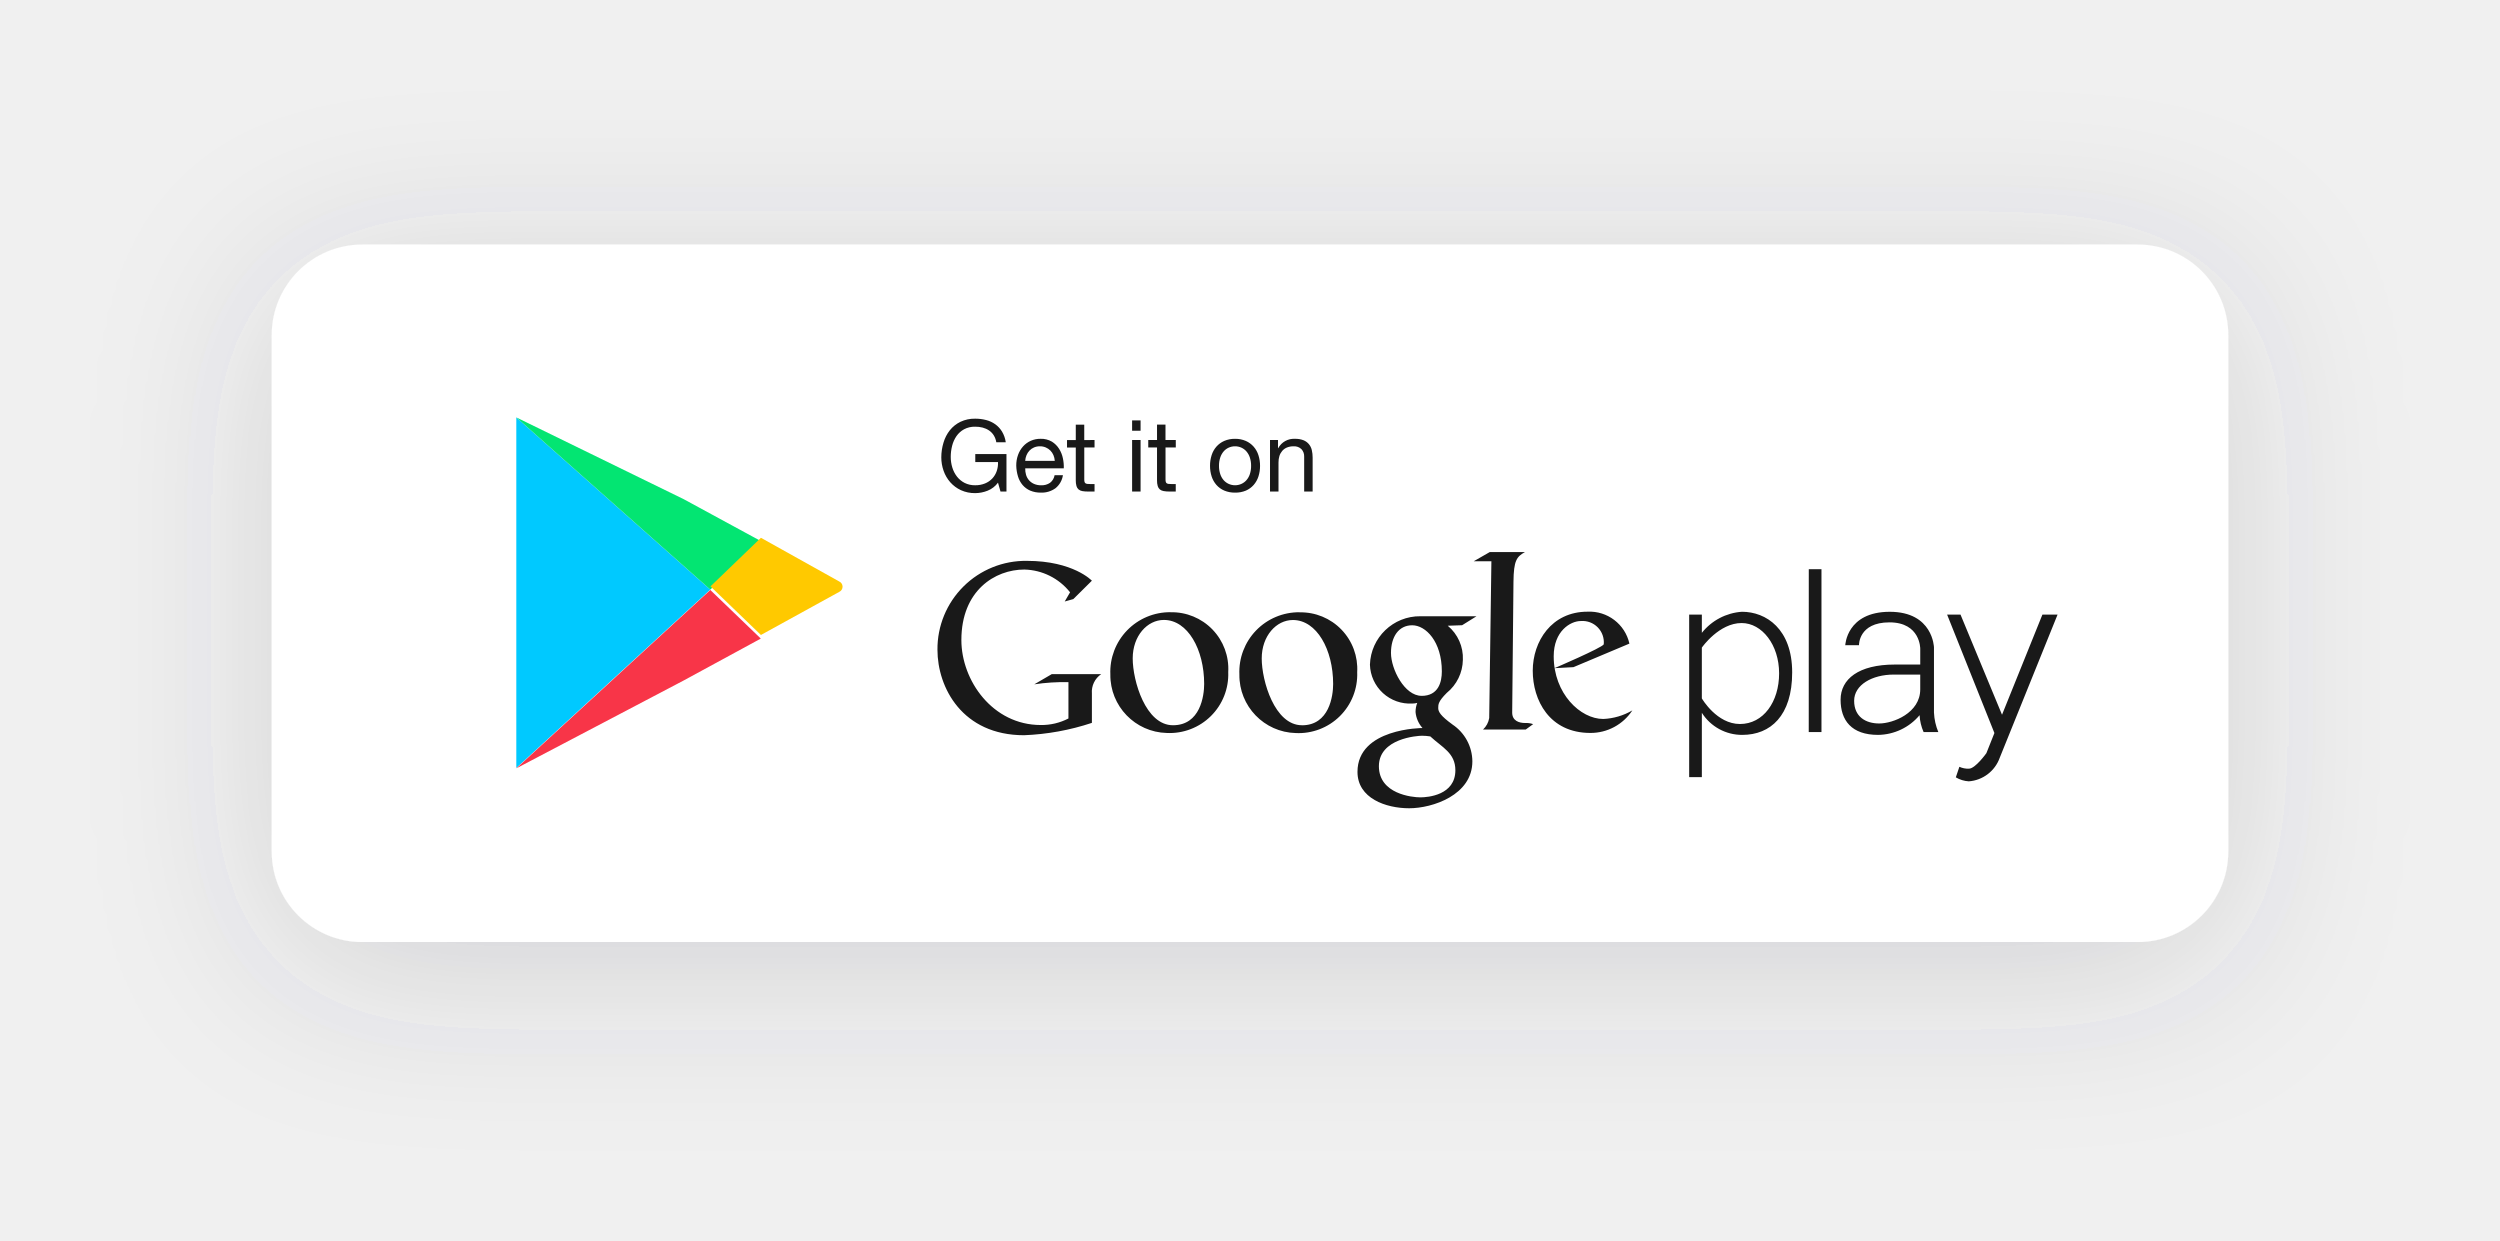
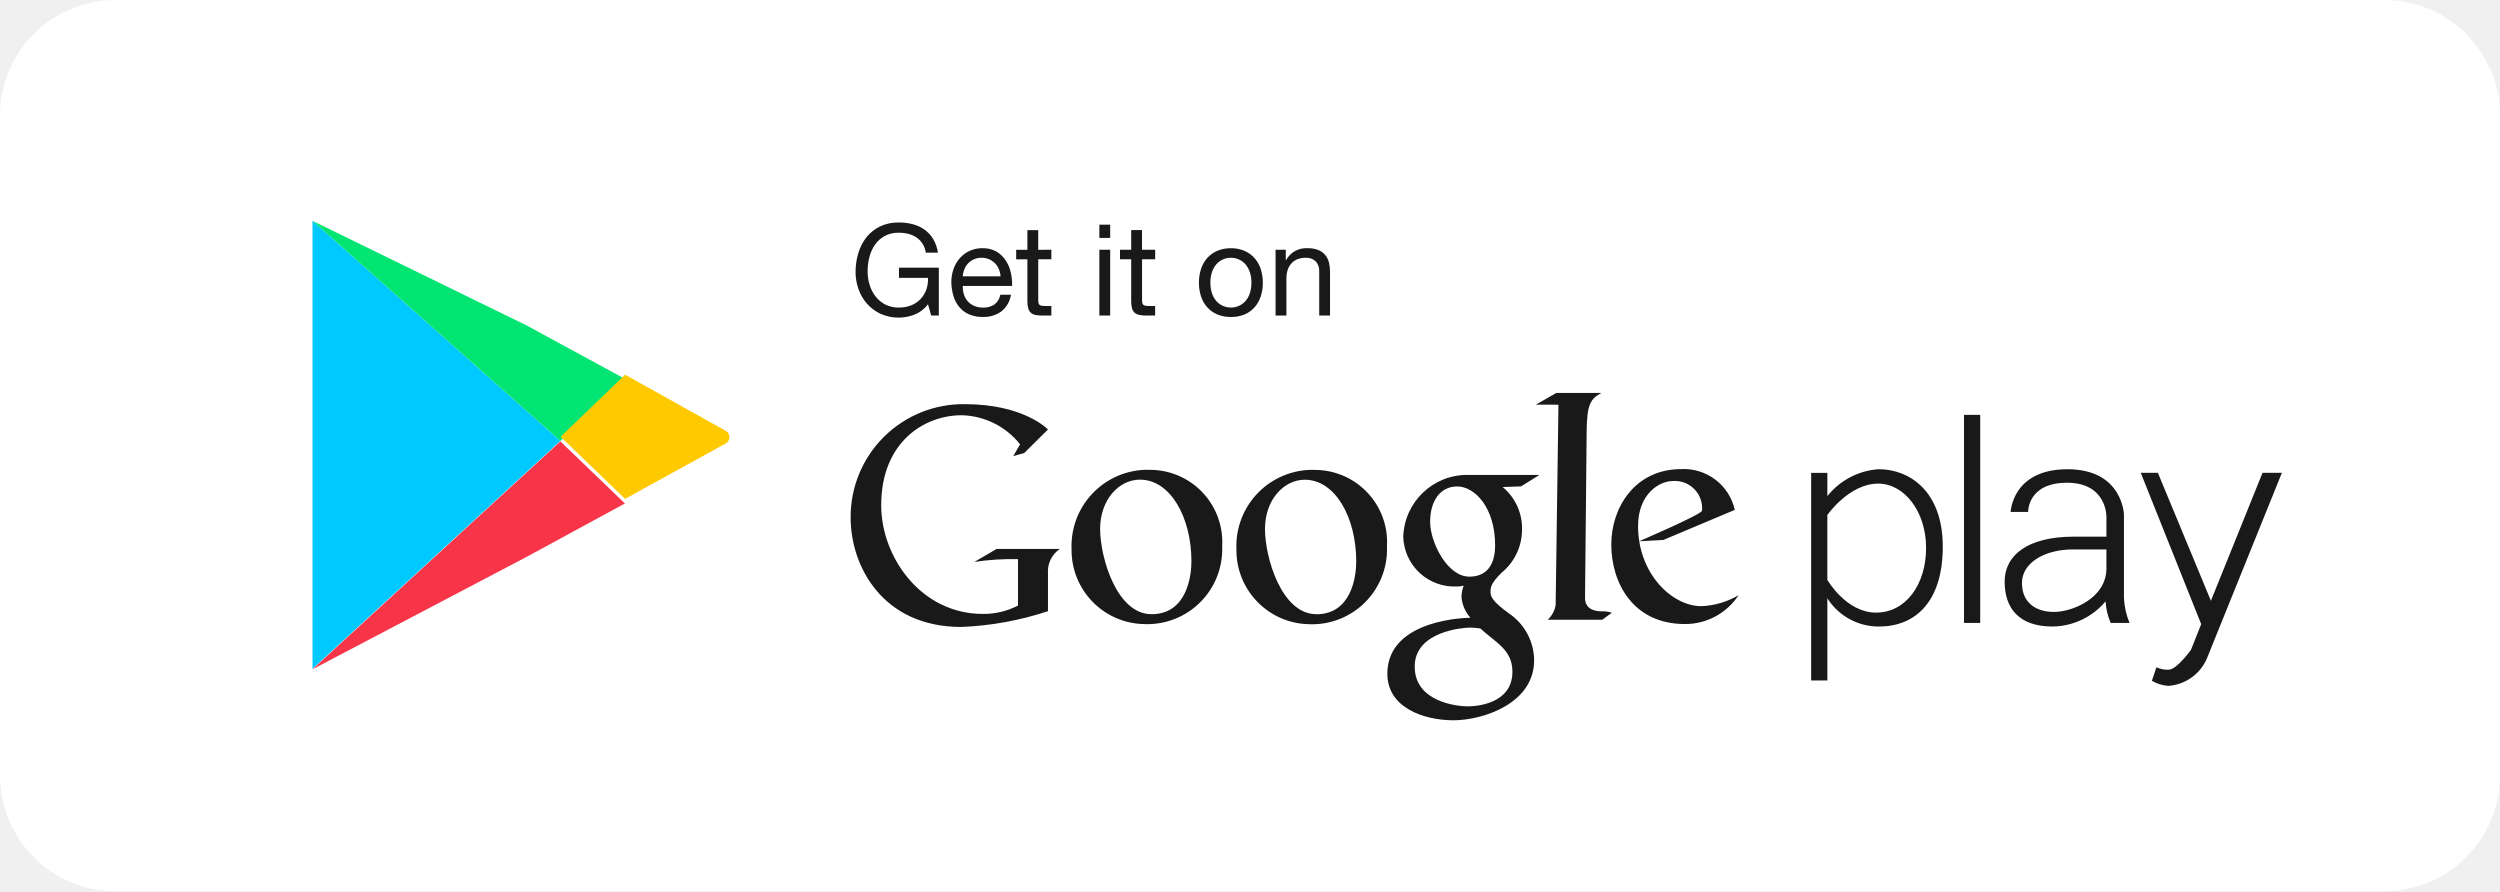
- <svg xmlns="http://www.w3.org/2000/svg" viewBox="0 0 276 137">
+ <svg xmlns="http://www.w3.org/2000/svg" viewBox="0 0 216 77">
  <defs>
    <style>
      .cls-1 {
        fill: #fff;
      }

      .cls-2 {
        fill: rgba(0,0,0,0);
      }

      .cls-3, .cls-4 {
        fill: #191919;
      }

      .cls-3 {
        fill-rule: evenodd;
      }

      .cls-5 {
        fill: #00c9ff;
      }

      .cls-6 {
        fill: #03e572;
      }

      .cls-7 {
        fill: #f83548;
      }

      .cls-8 {
        fill: #ffc900;
      }
- 
-       .cls-9 {
-         filter: url(#Path_56);
-       }
    </style>
-     <filter id="Path_56" x="0" y="0" width="276" height="137" filterUnits="userSpaceOnUse">
-       <feOffset dy="3" input="SourceAlpha" />
-       <feGaussianBlur stdDeviation="10" result="blur" />
-       <feFlood flood-color="#47494d" flood-opacity="0.161" />
-       <feComposite operator="in" in2="blur" />
-       <feComposite in="SourceGraphic" />
-     </filter>
  </defs>
-   <g id="Group_131" data-name="Group 131" transform="translate(-1533 -571)">
-     <g class="cls-9" transform="matrix(1, 0, 0, 1, 1533, 571)">
-       <path id="Path_56-2" data-name="Path 56" class="cls-1" d="M10,0H206a10,10,0,0,1,10,10V67a10,10,0,0,1-10,10H10A10,10,0,0,1,0,67V10A10,10,0,0,1,10,0Z" transform="translate(30 27)" />
-     </g>
+   <g id="google" transform="translate(-1563 -598)">
+     <path id="Path_56" data-name="Path 56" class="cls-1" d="M10,0H206a10,10,0,0,1,10,10V67a10,10,0,0,1-10,10H10A10,10,0,0,1,0,67V10A10,10,0,0,1,10,0Z" transform="translate(1563 598)" />
    <g id="get-it-on-google" transform="translate(1576 608.79)">
      <path id="Path_50" data-name="Path 50" class="cls-2" d="M14,8H50V46.706H14Z" transform="translate(0 0.291)" />
      <g id="Group_35" data-name="Group 35" transform="translate(60.447 6.475)">
-         <path id="Path_51" data-name="Path 51" class="cls-3" d="M149.235,22.377h1.4V40.357h-1.405Zm13.82,15.844V31s-.1-3.924-4.878-3.924-4.914,3.692-4.914,3.692l1.515-.006s-.074-2.519,3.362-2.519,3.4,2.912,3.4,2.912V32.9l-2.808,0c-4.009,0-5.986,1.611-5.986,3.882s1.2,3.884,4.139,3.884a6.075,6.075,0,0,0,4.582-2.175,5.285,5.285,0,0,0,.444,1.865h1.626a6.3,6.3,0,0,1-.48-2.137Zm-1.516-2.582c0,2.621-3.011,3.767-4.526,3.767s-2.771-.757-2.771-2.506,1.977-2.893,4.378-2.893h2.919Zm2.969-8.253h1.478l4.582,11.056,4.459-11.056H176.7s-5.838,14.434-6.38,15.793a3.932,3.932,0,0,1-3.424,2.615,3.175,3.175,0,0,1-1.429-.441l.393-1.165a2.263,2.263,0,0,0,1.06.207c.7,0,1.921-1.709,1.921-1.709l.887-2.227-5.222-13.074m-22.647-.312a6.194,6.194,0,0,0-4.43,2.326V27.387h-1.4V45.328h1.4v-7.1a5.25,5.25,0,0,0,4.466,2.438c3.1,0,5.506-2.1,5.506-6.9s-2.882-6.693-5.543-6.693Zm-.223,12.391c-2.547,0-4.159-2.744-4.208-2.827V31.03c.049-.07,1.913-2.712,4.392-2.712,2.254,0,4.139,2.408,4.139,5.552s-1.736,5.594-4.323,5.594ZM70.091,23.646s-2.051-2.193-7.179-2.193a9.734,9.734,0,0,0-9.872,9.812c0,4.171,2.744,9.438,9.563,9.438a27.147,27.147,0,0,0,7.487-1.364V36.1a2.359,2.359,0,0,1,1.025-2.139h-5.46l-1.923,1.123a21.951,21.951,0,0,1,3.769-.241v4.011a6.438,6.438,0,0,1-3.051.722c-5.321,0-8.769-4.907-8.769-9.385,0-5.466,3.717-7.78,6.948-7.78a6.64,6.64,0,0,1,5.051,2.513l-.59,1.016.949-.267,2.051-2.032m8.68,3.48a6.589,6.589,0,0,0-6.642,6.867,6.392,6.392,0,0,0,6.236,6.467,6.477,6.477,0,0,0,6.778-6.724A6.242,6.242,0,0,0,78.77,27.126Zm.272,12.48c-3.02,0-4.446-4.9-4.446-7.38s1.6-4.246,3.442-4.246c2.631,0,4.447,3.262,4.447,7.067,0,1.31-.423,4.559-3.443,4.559Zm13.97-12.474A6.586,6.586,0,0,0,86.373,34a6.389,6.389,0,0,0,6.232,6.464,6.474,6.474,0,0,0,6.774-6.72,6.239,6.239,0,0,0-6.368-6.607Zm.27,12.474c-3.018,0-4.443-4.9-4.443-7.375s1.6-4.243,3.442-4.243c2.628,0,4.443,3.26,4.443,7.062C96.724,36.359,96.3,39.606,93.282,39.606Zm16.606-.091c-1.306-.948-1.563-1.4-1.563-1.811s.014-.742.943-1.67a4.8,4.8,0,0,0,1.778-3.651,4.631,4.631,0,0,0-1.67-3.763l1.588-.057,1.589-.991h-6.193a5.519,5.519,0,0,0-5.574,5.35,4.425,4.425,0,0,0,4.685,4.287,1.874,1.874,0,0,0,.538-.071,2.774,2.774,0,0,0-.188,1.006,3.051,3.051,0,0,0,.767,1.769s-7.177.007-7.177,4.84c0,2.921,3.137,4.018,5.709,4.018s6.974-1.457,6.974-5.179a4.931,4.931,0,0,0-2.208-4.075Zm-3.406-3.156c-1.878,0-3.373-2.95-3.373-4.733s.848-3.057,2.343-3.057,3.272,1.8,3.272,5.095C108.724,34.81,108.36,36.359,106.482,36.359Zm-.142,11.208c-.869,0-4.565-.361-4.565-3.438s4.261-3.364,4.757-3.364a5.981,5.981,0,0,1,.918.074c1.314,1.221,2.768,1.826,2.768,3.736,0,2.739-3.01,2.993-3.878,2.993Zm5.9-26.063,1.772-1.016H117.9c-.905.509-1.245.91-1.268,3.281l-.141,14.441c0,.9.747,1.148,1.421,1.148a2.413,2.413,0,0,1,.894.125l-.825.6h-4.713a2.222,2.222,0,0,0,.685-1.27l.242-17.307-1.953-.006m17.188,9.087a4.513,4.513,0,0,0-4.627-3.518c-3.973,0-6.043,3.289-6.043,6.522s1.823,6.865,6.369,6.865a5.508,5.508,0,0,0,4.627-2.489,6.926,6.926,0,0,1-3.212.946c-2.531,0-5.47-2.8-5.47-6.922,0-2.775,1.84-3.891,2.994-3.891a2.356,2.356,0,0,1,2.531,2.574c-.2.387-5.443,2.632-5.443,2.632l2.1-.114,6.177-2.6" transform="translate(-52.992 -3.799)" />
-         <path id="Path_298" data-name="Path 298" class="cls-4" d="M6.732-.979,7.007,0h.66V-4.136H4.224v.88H6.732A2.67,2.67,0,0,1,6.589-2.25a2.291,2.291,0,0,1-.49.814,2.284,2.284,0,0,1-.8.544,2.8,2.8,0,0,1-1.089.2,2.494,2.494,0,0,1-1.16-.258,2.534,2.534,0,0,1-.842-.693,3.088,3.088,0,0,1-.517-1,3.963,3.963,0,0,1-.176-1.182,4.91,4.91,0,0,1,.154-1.227,3.287,3.287,0,0,1,.479-1.067,2.468,2.468,0,0,1,.836-.753,2.476,2.476,0,0,1,1.227-.286,3.2,3.2,0,0,1,.831.1,2.285,2.285,0,0,1,.7.314,1.841,1.841,0,0,1,.517.533,2.055,2.055,0,0,1,.286.775H7.59a3.175,3.175,0,0,0-.413-1.182,2.775,2.775,0,0,0-.748-.809,3.048,3.048,0,0,0-1.012-.467,4.734,4.734,0,0,0-1.2-.149,3.634,3.634,0,0,0-1.633.346,3.421,3.421,0,0,0-1.166.93,4.021,4.021,0,0,0-.7,1.359A5.569,5.569,0,0,0,.473-3.773,4.419,4.419,0,0,0,.726-2.288a3.827,3.827,0,0,0,.737,1.265A3.555,3.555,0,0,0,2.64-.149,3.667,3.667,0,0,0,4.213.176a3.715,3.715,0,0,0,1.375-.27A2.611,2.611,0,0,0,6.732-.979ZM13-3.388H9.735a1.948,1.948,0,0,1,.143-.622,1.658,1.658,0,0,1,.33-.511,1.511,1.511,0,0,1,.5-.346,1.628,1.628,0,0,1,.655-.127,1.6,1.6,0,0,1,.644.127,1.619,1.619,0,0,1,.506.341,1.6,1.6,0,0,1,.341.511A1.913,1.913,0,0,1,13-3.388ZM13.9-1.8H12.98a1.33,1.33,0,0,1-.5.836,1.618,1.618,0,0,1-.973.275,1.937,1.937,0,0,1-.8-.154,1.574,1.574,0,0,1-.561-.413,1.607,1.607,0,0,1-.319-.594,2.257,2.257,0,0,1-.088-.709h4.257A4.528,4.528,0,0,0,13.9-3.652a3.152,3.152,0,0,0-.418-1.056,2.491,2.491,0,0,0-.8-.8,2.333,2.333,0,0,0-1.259-.313,2.586,2.586,0,0,0-1.073.22,2.521,2.521,0,0,0-.847.616,2.839,2.839,0,0,0-.556.935,3.422,3.422,0,0,0-.2,1.188,4.559,4.559,0,0,0,.193,1.2,2.617,2.617,0,0,0,.512.946A2.331,2.331,0,0,0,10.29-.1a2.921,2.921,0,0,0,1.182.22,2.581,2.581,0,0,0,1.606-.484A2.273,2.273,0,0,0,13.9-1.8Zm2.354-3.883v-1.7h-.935v1.7h-.968v.825h.968v3.619a2.161,2.161,0,0,0,.077.638.776.776,0,0,0,.236.374.913.913,0,0,0,.418.181A3.357,3.357,0,0,0,16.676,0h.715V-.825h-.429A3.118,3.118,0,0,1,16.6-.841a.462.462,0,0,1-.215-.072.272.272,0,0,1-.1-.154,1.02,1.02,0,0,1-.028-.264V-4.862h1.133v-.825ZM22.473-6.71V-7.854h-.935V-6.71Zm-.935,1.023V0h.935V-5.687Zm3.685,0v-1.7h-.935v1.7H23.32v.825h.968v3.619a2.161,2.161,0,0,0,.077.638.776.776,0,0,0,.236.374.913.913,0,0,0,.418.181A3.357,3.357,0,0,0,25.641,0h.715V-.825h-.429a3.118,3.118,0,0,1-.358-.016.462.462,0,0,1-.214-.072.272.272,0,0,1-.1-.154,1.02,1.02,0,0,1-.028-.264V-4.862h1.133v-.825ZM31.13-2.838a2.829,2.829,0,0,1,.138-.919,1.982,1.982,0,0,1,.379-.676,1.616,1.616,0,0,1,.567-.418,1.686,1.686,0,0,1,.688-.143,1.686,1.686,0,0,1,.688.143,1.616,1.616,0,0,1,.566.418,1.982,1.982,0,0,1,.38.676,2.829,2.829,0,0,1,.138.919,2.829,2.829,0,0,1-.138.918,1.922,1.922,0,0,1-.38.671,1.647,1.647,0,0,1-.566.413,1.686,1.686,0,0,1-.687.143,1.686,1.686,0,0,1-.687-.143,1.647,1.647,0,0,1-.567-.413,1.922,1.922,0,0,1-.379-.671A2.829,2.829,0,0,1,31.13-2.838Zm-.99,0a3.736,3.736,0,0,0,.176,1.166,2.662,2.662,0,0,0,.528.94,2.429,2.429,0,0,0,.869.627A2.947,2.947,0,0,0,32.9.121,2.937,2.937,0,0,0,34.094-.1a2.44,2.44,0,0,0,.864-.627,2.662,2.662,0,0,0,.528-.94,3.736,3.736,0,0,0,.176-1.166,3.788,3.788,0,0,0-.176-1.172,2.654,2.654,0,0,0-.528-.946,2.5,2.5,0,0,0-.864-.633A2.876,2.876,0,0,0,32.9-5.819a2.886,2.886,0,0,0-1.188.231,2.487,2.487,0,0,0-.869.633,2.654,2.654,0,0,0-.528.946A3.788,3.788,0,0,0,30.14-2.838Zm6.622-2.849V0H37.7V-3.212a2.3,2.3,0,0,1,.1-.71,1.611,1.611,0,0,1,.313-.566,1.392,1.392,0,0,1,.522-.374,1.906,1.906,0,0,1,.743-.132,1.145,1.145,0,0,1,.847.308,1.13,1.13,0,0,1,.308.836V0h.935V-3.74a3.519,3.519,0,0,0-.093-.842,1.594,1.594,0,0,0-.325-.655,1.537,1.537,0,0,0-.6-.429,2.468,2.468,0,0,0-.935-.154,1.969,1.969,0,0,0-1.848,1.034h-.022v-.9Z" transform="translate(0 10)" />
+         <path id="Path_51" data-name="Path 51" class="cls-3" d="M149.235,22.377h1.4v17.98h-1.4Zm13.82,15.844V31s-.1-3.924-4.878-3.924-4.914,3.692-4.914,3.692l1.515-.006s-.074-2.519,3.362-2.519,3.4,2.912,3.4,2.912V32.9h-2.808c-4.009,0-5.986,1.611-5.986,3.882s1.2,3.884,4.139,3.884a6.075,6.075,0,0,0,4.582-2.175,5.285,5.285,0,0,0,.444,1.865h1.626a6.3,6.3,0,0,1-.48-2.137Zm-1.516-2.582c0,2.621-3.011,3.767-4.526,3.767s-2.771-.757-2.771-2.506,1.977-2.893,4.378-2.893h2.919Zm2.969-8.253h1.478l4.582,11.056,4.459-11.056H176.7s-5.838,14.434-6.38,15.793a3.932,3.932,0,0,1-3.424,2.615,3.175,3.175,0,0,1-1.429-.441l.393-1.165a2.263,2.263,0,0,0,1.06.207c.7,0,1.921-1.709,1.921-1.709l.887-2.227-5.222-13.074m-22.647-.312a6.194,6.194,0,0,0-4.43,2.326V27.387h-1.4V45.328h1.4v-7.1a5.25,5.25,0,0,0,4.466,2.438c3.1,0,5.506-2.1,5.506-6.9s-2.882-6.693-5.543-6.693Zm-.223,12.391c-2.547,0-4.159-2.744-4.208-2.827V31.03c.049-.07,1.913-2.712,4.392-2.712,2.254,0,4.139,2.408,4.139,5.552s-1.736,5.594-4.323,5.594ZM70.091,23.646s-2.051-2.193-7.179-2.193a9.734,9.734,0,0,0-9.872,9.812c0,4.171,2.744,9.438,9.563,9.438a27.147,27.147,0,0,0,7.487-1.364V36.1a2.359,2.359,0,0,1,1.025-2.139h-5.46l-1.923,1.123a21.951,21.951,0,0,1,3.769-.241v4.011a6.438,6.438,0,0,1-3.051.722c-5.321,0-8.769-4.907-8.769-9.385,0-5.466,3.717-7.78,6.948-7.78a6.64,6.64,0,0,1,5.051,2.513l-.59,1.016.949-.267,2.051-2.032m8.68,3.48a6.589,6.589,0,0,0-6.642,6.867,6.392,6.392,0,0,0,6.236,6.467,6.477,6.477,0,0,0,6.778-6.724,6.242,6.242,0,0,0-6.372-6.6Zm.272,12.48c-3.02,0-4.446-4.9-4.446-7.38s1.6-4.246,3.442-4.246c2.631,0,4.447,3.262,4.447,7.067C82.485,36.352,82.062,39.6,79.042,39.6Zm13.97-12.474A6.586,6.586,0,0,0,86.373,34a6.389,6.389,0,0,0,6.232,6.464,6.474,6.474,0,0,0,6.774-6.72,6.239,6.239,0,0,0-6.368-6.607Zm.27,12.474c-3.018,0-4.443-4.9-4.443-7.375s1.6-4.243,3.442-4.243c2.628,0,4.443,3.26,4.443,7.062,0,1.314-.424,4.561-3.442,4.561Zm16.606-.091c-1.306-.948-1.563-1.4-1.563-1.811s.014-.742.943-1.67a4.8,4.8,0,0,0,1.778-3.651,4.631,4.631,0,0,0-1.67-3.763l1.588-.057,1.589-.991H106.36a5.519,5.519,0,0,0-5.574,5.35,4.425,4.425,0,0,0,4.685,4.287,1.874,1.874,0,0,0,.538-.071,2.774,2.774,0,0,0-.188,1.006,3.051,3.051,0,0,0,.767,1.769s-7.177.007-7.177,4.84c0,2.921,3.137,4.018,5.709,4.018s6.974-1.457,6.974-5.179a4.931,4.931,0,0,0-2.208-4.075Zm-3.406-3.156c-1.878,0-3.373-2.95-3.373-4.733s.848-3.057,2.343-3.057,3.272,1.8,3.272,5.095c0,1.151-.364,2.7-2.242,2.7Zm-.142,11.208c-.869,0-4.565-.361-4.565-3.438s4.261-3.364,4.757-3.364a5.98,5.98,0,0,1,.918.074c1.314,1.221,2.768,1.826,2.768,3.736,0,2.739-3.01,2.993-3.878,2.993Zm5.9-26.063,1.772-1.016H117.9c-.9.509-1.245.91-1.268,3.281l-.141,14.441c0,.9.747,1.148,1.421,1.148a2.413,2.413,0,0,1,.894.125l-.825.6h-4.713a2.222,2.222,0,0,0,.685-1.27l.242-17.307-1.953-.006m17.188,9.087a4.513,4.513,0,0,0-4.627-3.518c-3.973,0-6.043,3.289-6.043,6.522s1.823,6.865,6.369,6.865a5.508,5.508,0,0,0,4.627-2.489,6.926,6.926,0,0,1-3.212.946c-2.531,0-5.47-2.8-5.47-6.922,0-2.775,1.84-3.891,2.994-3.891a2.356,2.356,0,0,1,2.531,2.574c-.2.387-5.443,2.632-5.443,2.632l2.1-.114,6.177-2.6" transform="translate(-52.992 -3.799)" />
+         <path id="Path_298" data-name="Path 298" class="cls-4" d="M6.732-.979,7.007,0h.66V-4.136H4.224v.88H6.732A2.67,2.67,0,0,1,6.589-2.25a2.291,2.291,0,0,1-.49.814,2.284,2.284,0,0,1-.8.544,2.8,2.8,0,0,1-1.089.2A2.494,2.494,0,0,1,3.05-.95a2.534,2.534,0,0,1-.842-.693,3.088,3.088,0,0,1-.517-1,3.963,3.963,0,0,1-.176-1.182,4.91,4.91,0,0,1,.154-1.227,3.287,3.287,0,0,1,.479-1.067,2.468,2.468,0,0,1,.836-.753,2.476,2.476,0,0,1,1.227-.286,3.2,3.2,0,0,1,.831.1,2.285,2.285,0,0,1,.7.314,1.841,1.841,0,0,1,.517.533,2.055,2.055,0,0,1,.286.775H7.59a3.175,3.175,0,0,0-.413-1.182,2.775,2.775,0,0,0-.748-.809,3.048,3.048,0,0,0-1.012-.467,4.734,4.734,0,0,0-1.2-.149A3.634,3.634,0,0,0,2.584-7.7a3.421,3.421,0,0,0-1.166.93,4.021,4.021,0,0,0-.7,1.359A5.569,5.569,0,0,0,.473-3.773,4.419,4.419,0,0,0,.726-2.288a3.827,3.827,0,0,0,.737,1.265A3.555,3.555,0,0,0,2.64-.149,3.667,3.667,0,0,0,4.213.176a3.715,3.715,0,0,0,1.375-.27A2.611,2.611,0,0,0,6.732-.979ZM13-3.388H9.735a1.948,1.948,0,0,1,.143-.622,1.658,1.658,0,0,1,.33-.511,1.511,1.511,0,0,1,.5-.346,1.628,1.628,0,0,1,.655-.127,1.6,1.6,0,0,1,.644.127,1.619,1.619,0,0,1,.506.341,1.6,1.6,0,0,1,.341.511A1.913,1.913,0,0,1,13-3.388ZM13.9-1.8h-.92a1.33,1.33,0,0,1-.5.836,1.618,1.618,0,0,1-.973.275,1.937,1.937,0,0,1-.8-.154,1.574,1.574,0,0,1-.561-.413,1.607,1.607,0,0,1-.319-.594,2.257,2.257,0,0,1-.088-.709H14a4.528,4.528,0,0,0-.1-1.093,3.152,3.152,0,0,0-.418-1.056,2.491,2.491,0,0,0-.8-.8,2.333,2.333,0,0,0-1.259-.313,2.586,2.586,0,0,0-1.073.22,2.521,2.521,0,0,0-.847.616,2.839,2.839,0,0,0-.556.935,3.422,3.422,0,0,0-.2,1.188,4.559,4.559,0,0,0,.193,1.2,2.617,2.617,0,0,0,.512.946A2.331,2.331,0,0,0,10.29-.1a2.921,2.921,0,0,0,1.182.22,2.581,2.581,0,0,0,1.606-.484A2.273,2.273,0,0,0,13.9-1.8Zm2.354-3.883v-1.7h-.935v1.7h-.968v.825h.968v3.619A2.161,2.161,0,0,0,15.4-.6a.776.776,0,0,0,.236.374.913.913,0,0,0,.418.181A3.357,3.357,0,0,0,16.676,0h.715V-.825h-.429A3.118,3.118,0,0,1,16.6-.841a.462.462,0,0,1-.215-.072.272.272,0,0,1-.1-.154,1.02,1.02,0,0,1-.028-.264V-4.862H17.39v-.825ZM22.473-6.71V-7.854h-.935V-6.71Zm-.935,1.023V0h.935V-5.687Zm3.685,0v-1.7h-.935v1.7H23.32v.825h.968v3.619a2.161,2.161,0,0,0,.077.638.776.776,0,0,0,.236.374.913.913,0,0,0,.418.181,3.357,3.357,0,0,0,.622.05h.715V-.825h-.429a3.118,3.118,0,0,1-.358-.016.462.462,0,0,1-.214-.072.272.272,0,0,1-.1-.154,1.02,1.02,0,0,1-.028-.264V-4.862H26.36v-.825ZM31.13-2.838a2.829,2.829,0,0,1,.138-.919,1.982,1.982,0,0,1,.379-.676,1.616,1.616,0,0,1,.567-.418,1.686,1.686,0,0,1,.688-.143,1.686,1.686,0,0,1,.688.143,1.616,1.616,0,0,1,.566.418,1.982,1.982,0,0,1,.38.676,2.829,2.829,0,0,1,.138.919,2.829,2.829,0,0,1-.138.918,1.922,1.922,0,0,1-.38.671,1.647,1.647,0,0,1-.566.413,1.686,1.686,0,0,1-.687.143,1.686,1.686,0,0,1-.687-.143,1.647,1.647,0,0,1-.567-.413,1.922,1.922,0,0,1-.379-.671,2.829,2.829,0,0,1-.14-.918Zm-.99,0a3.736,3.736,0,0,0,.176,1.166,2.662,2.662,0,0,0,.528.94,2.429,2.429,0,0,0,.869.627A2.947,2.947,0,0,0,32.9.121,2.937,2.937,0,0,0,34.094-.1a2.44,2.44,0,0,0,.864-.627,2.662,2.662,0,0,0,.528-.94,3.736,3.736,0,0,0,.176-1.166,3.788,3.788,0,0,0-.176-1.172,2.654,2.654,0,0,0-.528-.946,2.5,2.5,0,0,0-.864-.633A2.876,2.876,0,0,0,32.9-5.819a2.886,2.886,0,0,0-1.188.231,2.487,2.487,0,0,0-.869.633,2.654,2.654,0,0,0-.528.946,3.788,3.788,0,0,0-.175,1.171Zm6.622-2.849V0H37.7V-3.212a2.3,2.3,0,0,1,.1-.71,1.611,1.611,0,0,1,.313-.566,1.392,1.392,0,0,1,.522-.374,1.906,1.906,0,0,1,.743-.132,1.145,1.145,0,0,1,.847.308,1.13,1.13,0,0,1,.308.836V0h.935V-3.74a3.519,3.519,0,0,0-.093-.842,1.594,1.594,0,0,0-.325-.655,1.537,1.537,0,0,0-.6-.429,2.468,2.468,0,0,0-.935-.154,1.969,1.969,0,0,0-1.848,1.034h-.022v-.9Z" transform="translate(0 10)" />
      </g>
      <path id="Path_52" data-name="Path 52" class="cls-5" d="M14,8V46.706L35.418,27.013Z" transform="translate(0 0.291)" />
      <path id="Path_53" data-name="Path 53" class="cls-6" d="M40.987,21.648l-8.5-4.617L14,8,35.418,27.013Z" transform="translate(0 0.291)" />
      <path id="Path_54" data-name="Path 54" class="cls-7" d="M14,43.692l18.491-9.71,8.5-4.618L35.418,24Z" transform="translate(0 3.346)" />
      <path id="Path_55" data-name="Path 55" class="cls-8" d="M37.569,20,32,25.364l5.569,5.365,8.639-4.754a.631.631,0,0,0,0-1.154Z" transform="translate(3.437 1.582)" />
    </g>
  </g>
</svg>
